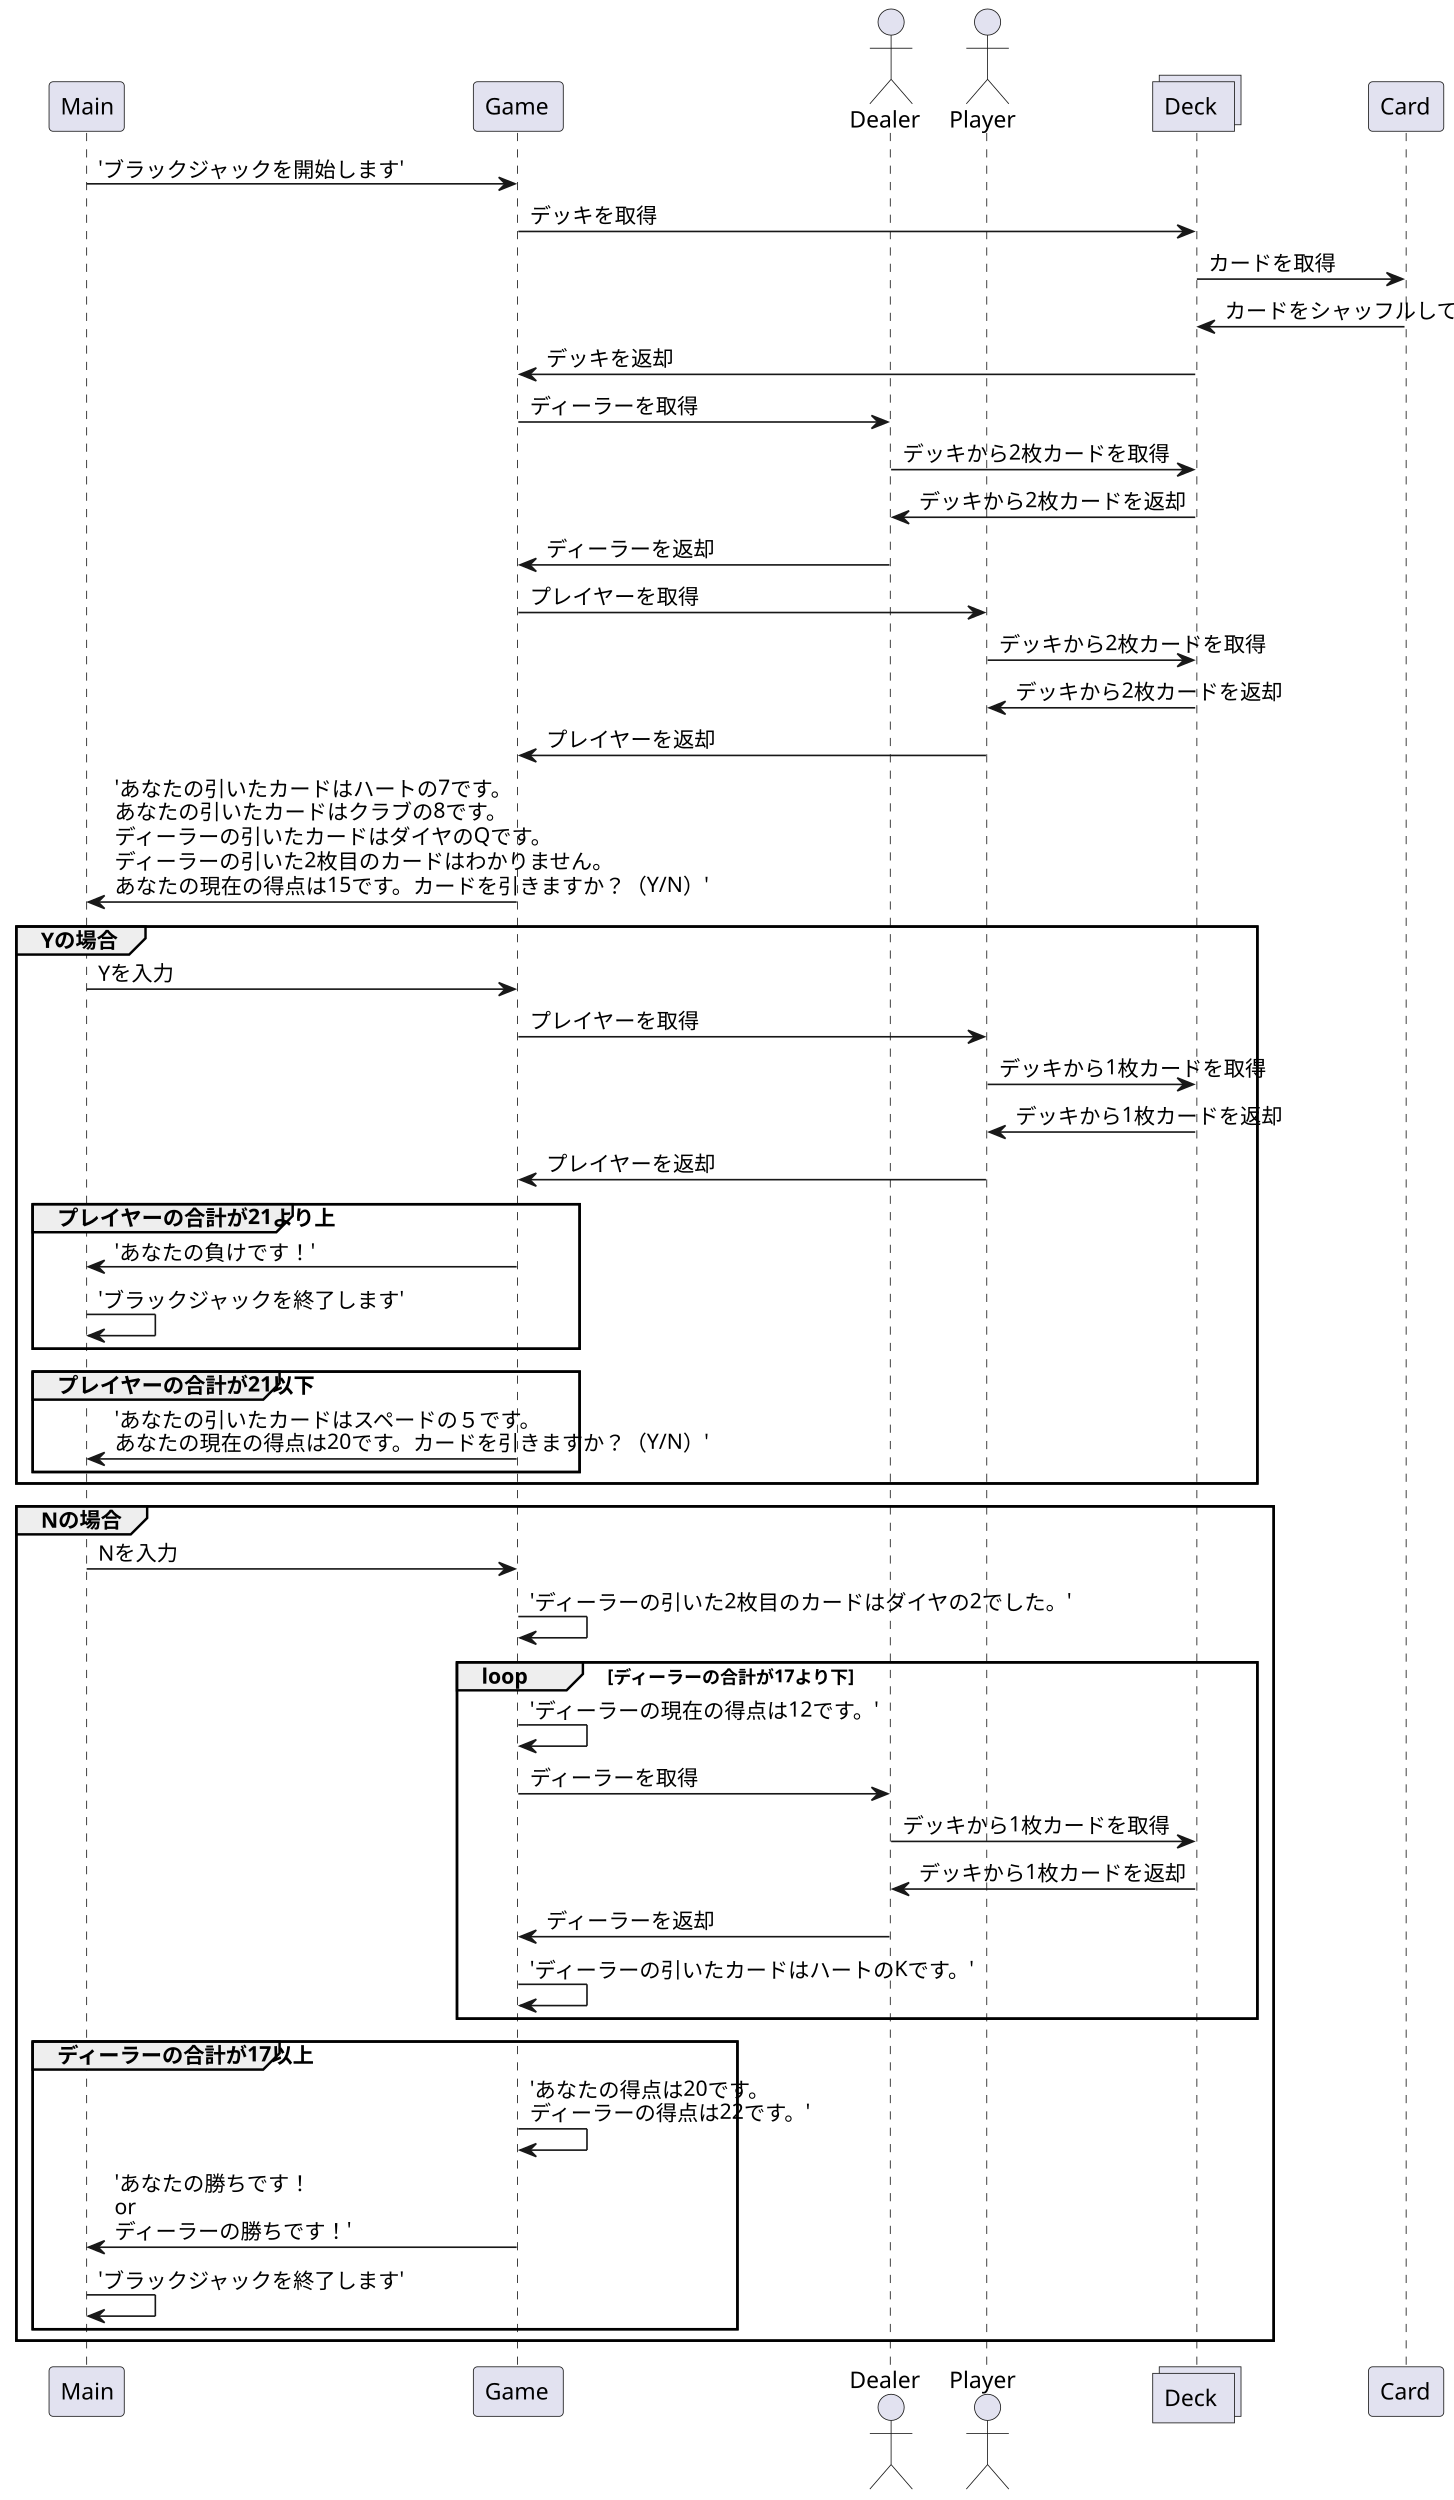
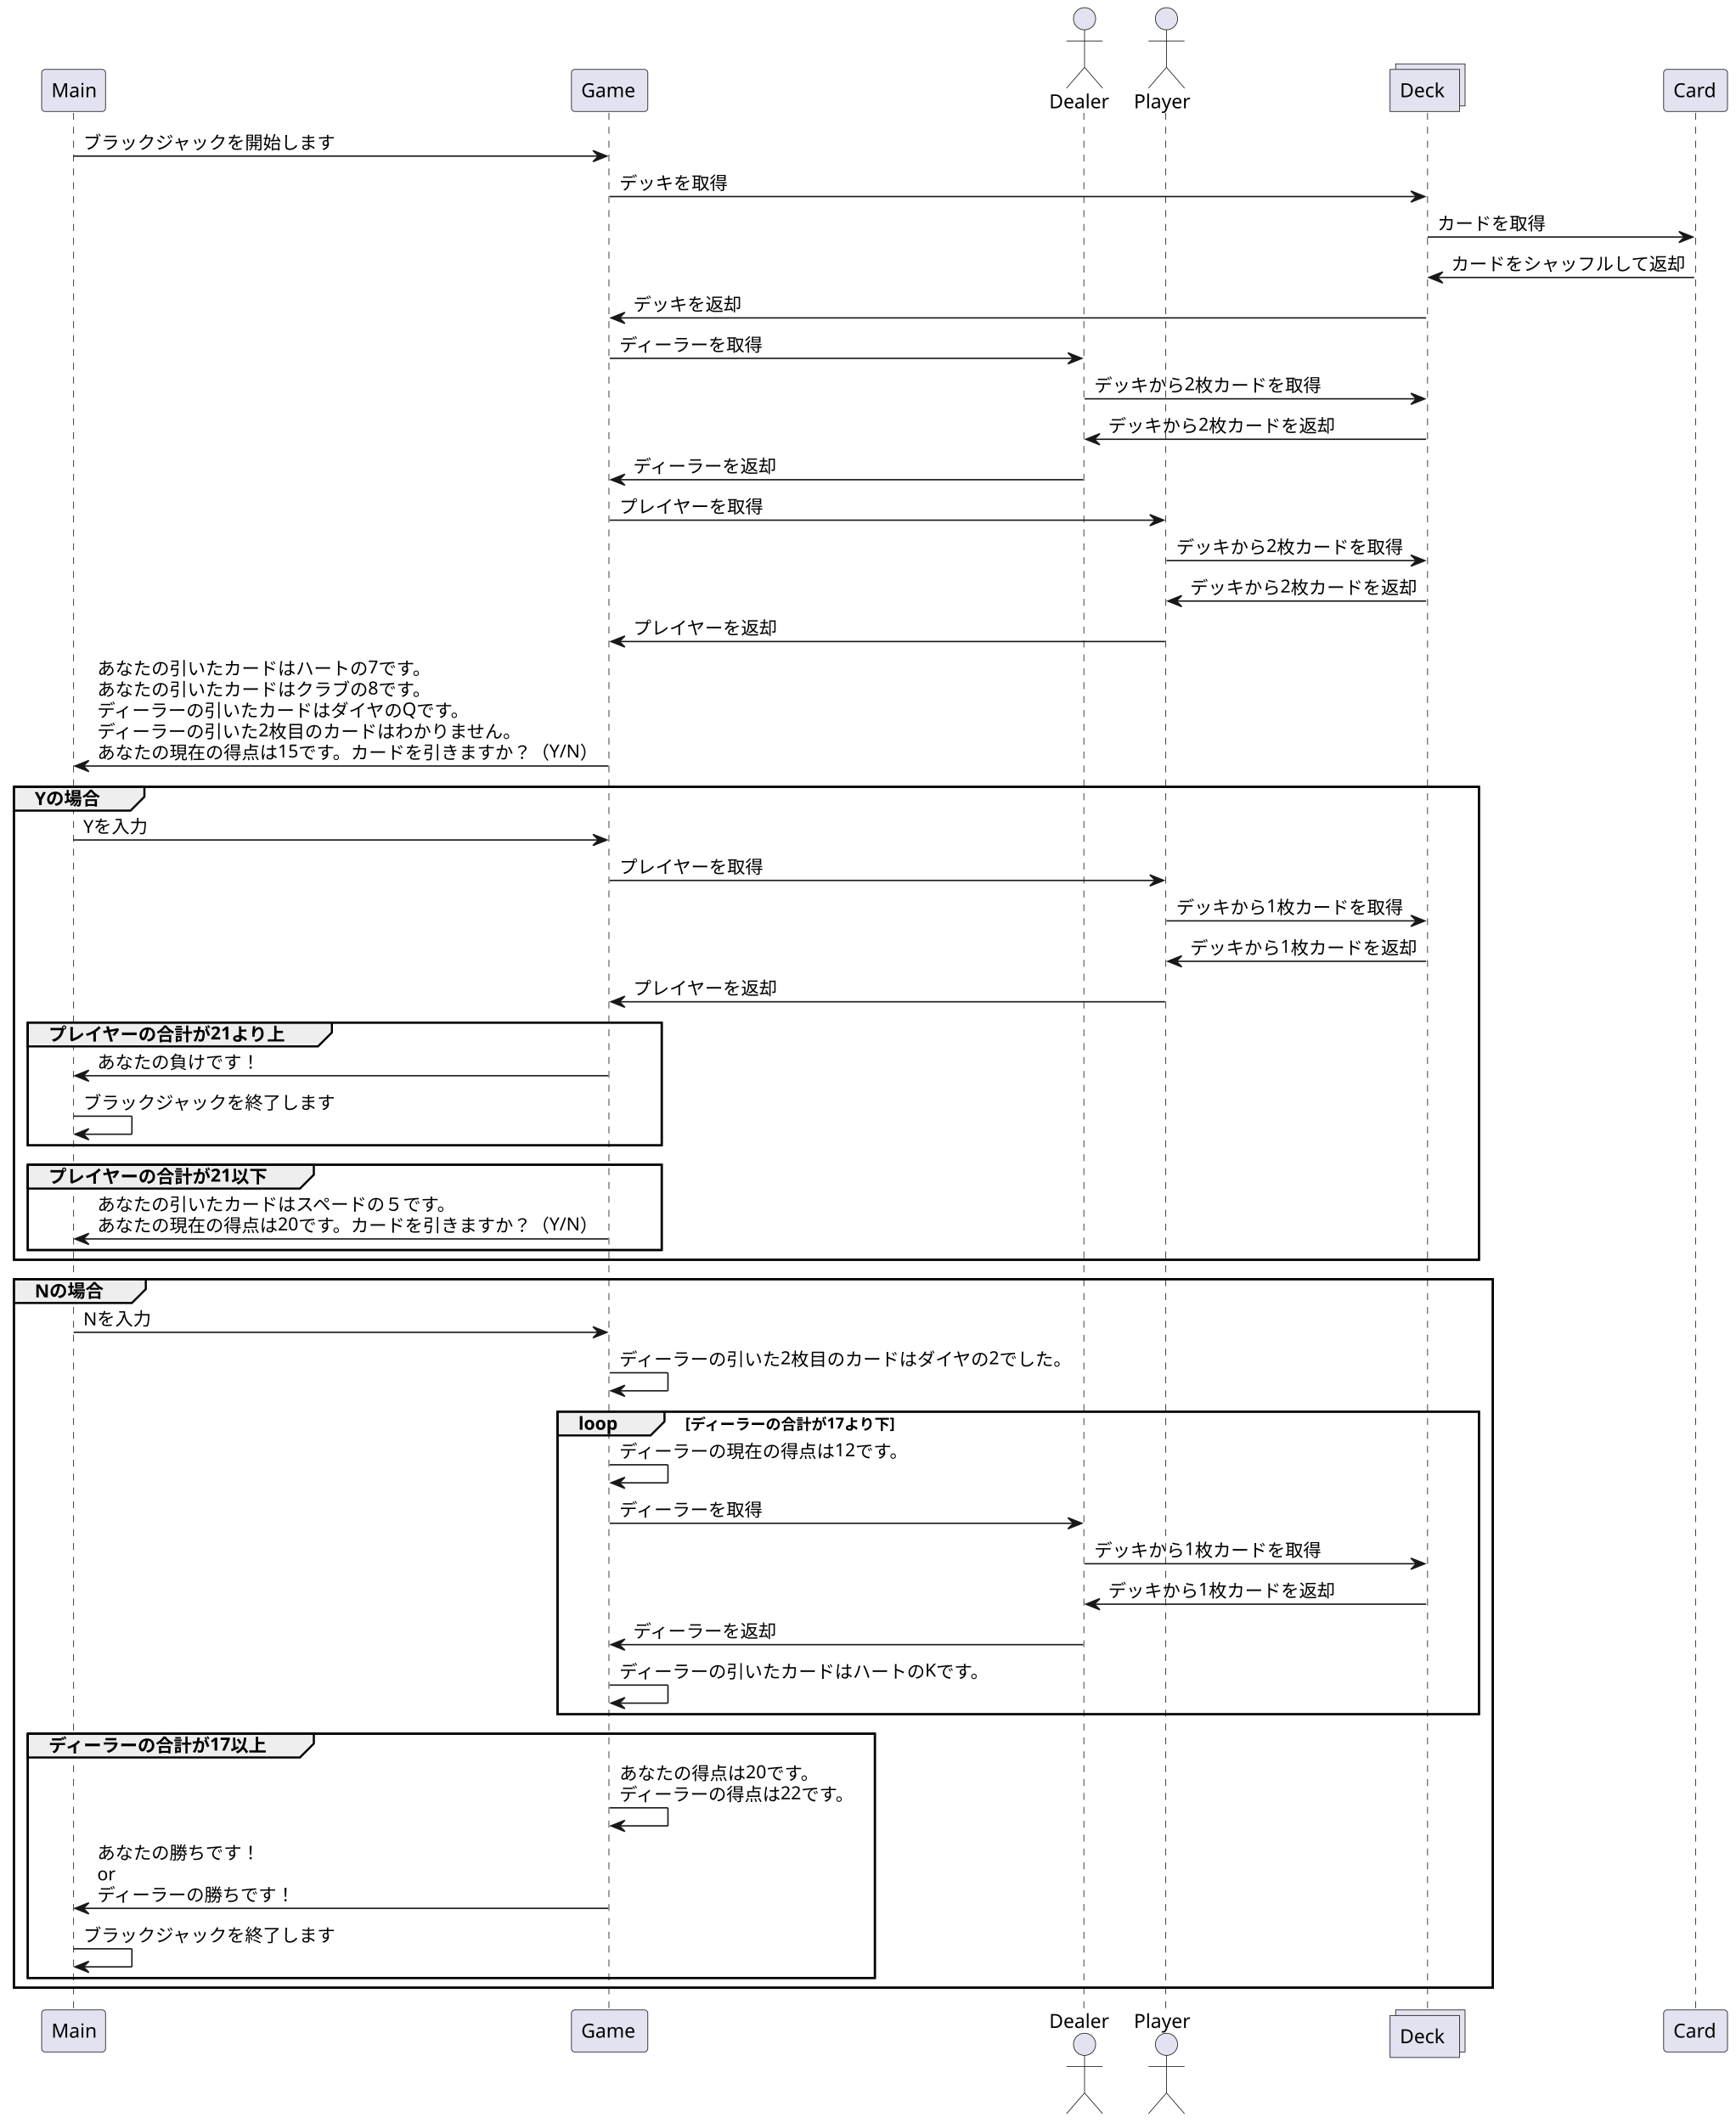
- <svg xmlns="http://www.w3.org/2000/svg" contentStyleType="text/css" height="1529px" preserveAspectRatio="none" style="width:889px;height:1529px;background:#FFFFFF;" version="1.1" viewBox="0 0 889 1529" width="889px" zoomAndPan="magnify">
+ <svg xmlns="http://www.w3.org/2000/svg" contentStyleType="text/css" height="1529px" preserveAspectRatio="none" style="width:1250px;height:1529px;background:#FFFFFF;" version="1.1" viewBox="0 0 1250 1529" width="1250px" zoomAndPan="magnify">
  <defs />
  <g>
-     <rect fill="none" height="340.594" style="stroke:#000000;stroke-width:1.5;" width="759" x="10" y="566.688" />
-     <rect fill="none" height="88.398" style="stroke:#000000;stroke-width:1.5;" width="334.5" x="20" y="736.484" />
-     <rect fill="none" height="61.398" style="stroke:#000000;stroke-width:1.5;" width="334.5" x="20" y="838.883" />
-     <rect fill="none" height="510.258" style="stroke:#000000;stroke-width:1.5;" width="769" x="10" y="921.281" />
-     <rect fill="none" height="217.93" style="stroke:#000000;stroke-width:1.5;" width="489.5" x="279.5" y="1016.68" />
-     <rect fill="none" height="175.93" style="stroke:#000000;stroke-width:1.5;" width="431" x="20" y="1248.609" />
+     <rect fill="none" height="340.594" style="stroke:#000000;stroke-width:1.5;" width="1055" x="10" y="566.688" />
+     <rect fill="none" height="88.398" style="stroke:#000000;stroke-width:1.5;" width="456.5" x="20" y="736.484" />
+     <rect fill="none" height="61.398" style="stroke:#000000;stroke-width:1.5;" width="456.5" x="20" y="838.883" />
+     <rect fill="none" height="510.258" style="stroke:#000000;stroke-width:1.5;" width="1065" x="10" y="921.281" />
+     <rect fill="none" height="217.93" style="stroke:#000000;stroke-width:1.5;" width="663.5" x="401.5" y="1016.68" />
+     <rect fill="none" height="175.93" style="stroke:#000000;stroke-width:1.5;" width="610" x="20" y="1248.609" />
    <line style="stroke:#181818;stroke-width:0.5;stroke-dasharray:5.0,5.0;" x1="53" x2="53" y1="81.297" y2="1448.539" />
-     <line style="stroke:#181818;stroke-width:0.5;stroke-dasharray:5.0,5.0;" x1="316.5" x2="316.5" y1="81.297" y2="1448.539" />
-     <line style="stroke:#181818;stroke-width:0.5;stroke-dasharray:5.0,5.0;" x1="544.5" x2="544.5" y1="81.297" y2="1448.539" />
-     <line style="stroke:#181818;stroke-width:0.5;stroke-dasharray:5.0,5.0;" x1="603.5" x2="603.5" y1="81.297" y2="1448.539" />
-     <line style="stroke:#181818;stroke-width:0.5;stroke-dasharray:5.0,5.0;" x1="732" x2="732" y1="81.297" y2="1448.539" />
-     <line style="stroke:#181818;stroke-width:0.5;stroke-dasharray:5.0,5.0;" x1="860" x2="860" y1="81.297" y2="1448.539" />
+     <line style="stroke:#181818;stroke-width:0.5;stroke-dasharray:5.0,5.0;" x1="438.5" x2="438.5" y1="81.297" y2="1448.539" />
+     <line style="stroke:#181818;stroke-width:0.5;stroke-dasharray:5.0,5.0;" x1="780.5" x2="780.5" y1="81.297" y2="1448.539" />
+     <line style="stroke:#181818;stroke-width:0.5;stroke-dasharray:5.0,5.0;" x1="839.5" x2="839.5" y1="81.297" y2="1448.539" />
+     <line style="stroke:#181818;stroke-width:0.5;stroke-dasharray:5.0,5.0;" x1="1028" x2="1028" y1="81.297" y2="1448.539" />
+     <line style="stroke:#181818;stroke-width:0.5;stroke-dasharray:5.0,5.0;" x1="1221" x2="1221" y1="81.297" y2="1448.539" />
    <rect fill="#E2E2F0" height="30.297" rx="2.5" ry="2.5" style="stroke:#181818;stroke-width:0.5;" width="46" x="30" y="50" />
    <text fill="#000000" font-family="sans-serif" font-size="14" lengthAdjust="spacing" textLength="32" x="37" y="69.995">Main</text>
    <rect fill="#E2E2F0" height="30.297" rx="2.5" ry="2.5" style="stroke:#181818;stroke-width:0.5;" width="46" x="30" y="1447.539" />
    <text fill="#000000" font-family="sans-serif" font-size="14" lengthAdjust="spacing" textLength="32" x="37" y="1467.534">Main</text>
-     <rect fill="#E2E2F0" height="30.297" rx="2.5" ry="2.5" style="stroke:#181818;stroke-width:0.5;" width="55" x="289.5" y="50" />
-     <text fill="#000000" font-family="sans-serif" font-size="14" lengthAdjust="spacing" textLength="41" x="296.5" y="69.995">Game</text>
-     <rect fill="#E2E2F0" height="30.297" rx="2.5" ry="2.5" style="stroke:#181818;stroke-width:0.5;" width="55" x="289.5" y="1447.539" />
-     <text fill="#000000" font-family="sans-serif" font-size="14" lengthAdjust="spacing" textLength="41" x="296.5" y="1467.534">Game</text>
-     <text fill="#000000" font-family="sans-serif" font-size="14" lengthAdjust="spacing" textLength="45" x="519.5" y="77.995">Dealer</text>
-     <ellipse cx="545" cy="13.5" fill="#E2E2F0" rx="8" ry="8" style="stroke:#181818;stroke-width:0.5;" />
-     <path d="M545,21.5 L545,48.5 M532,29.5 L558,29.5 M545,48.5 L532,63.5 M545,48.5 L558,63.5 " fill="none" style="stroke:#181818;stroke-width:0.5;" />
-     <text fill="#000000" font-family="sans-serif" font-size="14" lengthAdjust="spacing" textLength="45" x="519.5" y="1460.534">Dealer</text>
-     <ellipse cx="545" cy="1472.336" fill="#E2E2F0" rx="8" ry="8" style="stroke:#181818;stroke-width:0.5;" />
-     <path d="M545,1480.336 L545,1507.336 M532,1488.336 L558,1488.336 M545,1507.336 L532,1522.336 M545,1507.336 L558,1522.336 " fill="none" style="stroke:#181818;stroke-width:0.5;" />
-     <text fill="#000000" font-family="sans-serif" font-size="14" lengthAdjust="spacing" textLength="41" x="580.5" y="77.995">Player</text>
-     <ellipse cx="604" cy="13.5" fill="#E2E2F0" rx="8" ry="8" style="stroke:#181818;stroke-width:0.5;" />
-     <path d="M604,21.5 L604,48.5 M591,29.5 L617,29.5 M604,48.5 L591,63.5 M604,48.5 L617,63.5 " fill="none" style="stroke:#181818;stroke-width:0.5;" />
-     <text fill="#000000" font-family="sans-serif" font-size="14" lengthAdjust="spacing" textLength="41" x="580.5" y="1460.534">Player</text>
-     <ellipse cx="604" cy="1472.336" fill="#E2E2F0" rx="8" ry="8" style="stroke:#181818;stroke-width:0.5;" />
-     <path d="M604,1480.336 L604,1507.336 M591,1488.336 L617,1488.336 M604,1507.336 L591,1522.336 M604,1507.336 L617,1522.336 " fill="none" style="stroke:#181818;stroke-width:0.5;" />
-     <rect fill="#E2E2F0" height="30.297" style="stroke:#181818;stroke-width:0.5;" width="50" x="709" y="46" />
-     <rect fill="#E2E2F0" height="30.297" style="stroke:#181818;stroke-width:0.5;" width="50" x="705" y="50" />
-     <text fill="#000000" font-family="sans-serif" font-size="14" lengthAdjust="spacing" textLength="36" x="712" y="69.995">Deck</text>
-     <rect fill="#E2E2F0" height="30.297" style="stroke:#181818;stroke-width:0.5;" width="50" x="709" y="1447.539" />
-     <rect fill="#E2E2F0" height="30.297" style="stroke:#181818;stroke-width:0.5;" width="50" x="705" y="1451.539" />
-     <text fill="#000000" font-family="sans-serif" font-size="14" lengthAdjust="spacing" textLength="36" x="712" y="1471.534">Deck</text>
-     <rect fill="#E2E2F0" height="30.297" rx="2.5" ry="2.5" style="stroke:#181818;stroke-width:0.5;" width="46" x="837" y="50" />
-     <text fill="#000000" font-family="sans-serif" font-size="14" lengthAdjust="spacing" textLength="32" x="844" y="69.995">Card</text>
-     <rect fill="#E2E2F0" height="30.297" rx="2.5" ry="2.5" style="stroke:#181818;stroke-width:0.5;" width="46" x="837" y="1447.539" />
-     <text fill="#000000" font-family="sans-serif" font-size="14" lengthAdjust="spacing" textLength="32" x="844" y="1467.534">Card</text>
-     <polygon fill="#181818" points="305,108.43,315,112.43,305,116.43,309,112.43" style="stroke:#181818;stroke-width:1.0;" />
-     <line style="stroke:#181818;stroke-width:1.0;" x1="53" x2="311" y1="112.43" y2="112.43" />
-     <text fill="#000000" font-family="sans-serif" font-size="13" lengthAdjust="spacing" textLength="118" x="60" y="107.364">'ブラックジャックを開始します'</text>
-     <polygon fill="#181818" points="720,137.562,730,141.562,720,145.562,724,141.562" style="stroke:#181818;stroke-width:1.0;" />
-     <line style="stroke:#181818;stroke-width:1.0;" x1="317" x2="726" y1="141.562" y2="141.562" />
-     <text fill="#000000" font-family="sans-serif" font-size="13" lengthAdjust="spacing" textLength="48" x="324" y="136.497">デッキを取得</text>
-     <polygon fill="#181818" points="848,166.695,858,170.695,848,174.695,852,170.695" style="stroke:#181818;stroke-width:1.0;" />
-     <line style="stroke:#181818;stroke-width:1.0;" x1="732" x2="854" y1="170.695" y2="170.695" />
-     <text fill="#000000" font-family="sans-serif" font-size="13" lengthAdjust="spacing" textLength="48" x="739" y="165.629">カードを取得</text>
-     <polygon fill="#181818" points="743,195.828,733,199.828,743,203.828,739,199.828" style="stroke:#181818;stroke-width:1.0;" />
-     <line style="stroke:#181818;stroke-width:1.0;" x1="737" x2="859" y1="199.828" y2="199.828" />
-     <text fill="#000000" font-family="sans-serif" font-size="13" lengthAdjust="spacing" textLength="104" x="749" y="194.762">カードをシャッフルして返却</text>
-     <polygon fill="#181818" points="328,224.961,318,228.961,328,232.961,324,228.961" style="stroke:#181818;stroke-width:1.0;" />
-     <line style="stroke:#181818;stroke-width:1.0;" x1="322" x2="731" y1="228.961" y2="228.961" />
-     <text fill="#000000" font-family="sans-serif" font-size="13" lengthAdjust="spacing" textLength="48" x="334" y="223.895">デッキを返却</text>
-     <polygon fill="#181818" points="533,254.094,543,258.094,533,262.094,537,258.094" style="stroke:#181818;stroke-width:1.0;" />
-     <line style="stroke:#181818;stroke-width:1.0;" x1="317" x2="539" y1="258.094" y2="258.094" />
-     <text fill="#000000" font-family="sans-serif" font-size="13" lengthAdjust="spacing" textLength="64" x="324" y="253.028">ディーラーを取得</text>
-     <polygon fill="#181818" points="720,283.227,730,287.227,720,291.227,724,287.227" style="stroke:#181818;stroke-width:1.0;" />
-     <line style="stroke:#181818;stroke-width:1.0;" x1="545" x2="726" y1="287.227" y2="287.227" />
-     <text fill="#000000" font-family="sans-serif" font-size="13" lengthAdjust="spacing" textLength="104" x="552" y="282.161">デッキから2枚カードを取得</text>
-     <polygon fill="#181818" points="556,312.359,546,316.359,556,320.359,552,316.359" style="stroke:#181818;stroke-width:1.0;" />
-     <line style="stroke:#181818;stroke-width:1.0;" x1="550" x2="731" y1="316.359" y2="316.359" />
-     <text fill="#000000" font-family="sans-serif" font-size="13" lengthAdjust="spacing" textLength="104" x="562" y="311.293">デッキから2枚カードを返却</text>
-     <polygon fill="#181818" points="328,341.492,318,345.492,328,349.492,324,345.492" style="stroke:#181818;stroke-width:1.0;" />
-     <line style="stroke:#181818;stroke-width:1.0;" x1="322" x2="544" y1="345.492" y2="345.492" />
-     <text fill="#000000" font-family="sans-serif" font-size="13" lengthAdjust="spacing" textLength="64" x="334" y="340.426">ディーラーを返却</text>
-     <polygon fill="#181818" points="592,370.625,602,374.625,592,378.625,596,374.625" style="stroke:#181818;stroke-width:1.0;" />
-     <line style="stroke:#181818;stroke-width:1.0;" x1="317" x2="598" y1="374.625" y2="374.625" />
-     <text fill="#000000" font-family="sans-serif" font-size="13" lengthAdjust="spacing" textLength="64" x="324" y="369.559">プレイヤーを取得</text>
-     <polygon fill="#181818" points="720,399.758,730,403.758,720,407.758,724,403.758" style="stroke:#181818;stroke-width:1.0;" />
-     <line style="stroke:#181818;stroke-width:1.0;" x1="604" x2="726" y1="403.758" y2="403.758" />
-     <text fill="#000000" font-family="sans-serif" font-size="13" lengthAdjust="spacing" textLength="104" x="611" y="398.692">デッキから2枚カードを取得</text>
-     <polygon fill="#181818" points="615,428.891,605,432.891,615,436.891,611,432.891" style="stroke:#181818;stroke-width:1.0;" />
-     <line style="stroke:#181818;stroke-width:1.0;" x1="609" x2="731" y1="432.891" y2="432.891" />
-     <text fill="#000000" font-family="sans-serif" font-size="13" lengthAdjust="spacing" textLength="104" x="621" y="427.825">デッキから2枚カードを返却</text>
-     <polygon fill="#181818" points="328,458.023,318,462.023,328,466.023,324,462.023" style="stroke:#181818;stroke-width:1.0;" />
-     <line style="stroke:#181818;stroke-width:1.0;" x1="322" x2="603" y1="462.023" y2="462.023" />
-     <text fill="#000000" font-family="sans-serif" font-size="13" lengthAdjust="spacing" textLength="64" x="334" y="456.957">プレイヤーを返却</text>
+     <rect fill="#E2E2F0" height="30.297" rx="2.5" ry="2.5" style="stroke:#181818;stroke-width:0.5;" width="55" x="411.5" y="50" />
+     <text fill="#000000" font-family="sans-serif" font-size="14" lengthAdjust="spacing" textLength="41" x="418.5" y="69.995">Game</text>
+     <rect fill="#E2E2F0" height="30.297" rx="2.5" ry="2.5" style="stroke:#181818;stroke-width:0.5;" width="55" x="411.5" y="1447.539" />
+     <text fill="#000000" font-family="sans-serif" font-size="14" lengthAdjust="spacing" textLength="41" x="418.5" y="1467.534">Game</text>
+     <text fill="#000000" font-family="sans-serif" font-size="14" lengthAdjust="spacing" textLength="45" x="755.5" y="77.995">Dealer</text>
+     <ellipse cx="781" cy="13.5" fill="#E2E2F0" rx="8" ry="8" style="stroke:#181818;stroke-width:0.5;" />
+     <path d="M781,21.5 L781,48.5 M768,29.5 L794,29.5 M781,48.5 L768,63.5 M781,48.5 L794,63.5 " fill="none" style="stroke:#181818;stroke-width:0.5;" />
+     <text fill="#000000" font-family="sans-serif" font-size="14" lengthAdjust="spacing" textLength="45" x="755.5" y="1460.534">Dealer</text>
+     <ellipse cx="781" cy="1472.336" fill="#E2E2F0" rx="8" ry="8" style="stroke:#181818;stroke-width:0.5;" />
+     <path d="M781,1480.336 L781,1507.336 M768,1488.336 L794,1488.336 M781,1507.336 L768,1522.336 M781,1507.336 L794,1522.336 " fill="none" style="stroke:#181818;stroke-width:0.5;" />
+     <text fill="#000000" font-family="sans-serif" font-size="14" lengthAdjust="spacing" textLength="41" x="816.5" y="77.995">Player</text>
+     <ellipse cx="840" cy="13.5" fill="#E2E2F0" rx="8" ry="8" style="stroke:#181818;stroke-width:0.5;" />
+     <path d="M840,21.5 L840,48.5 M827,29.5 L853,29.5 M840,48.5 L827,63.5 M840,48.5 L853,63.5 " fill="none" style="stroke:#181818;stroke-width:0.5;" />
+     <text fill="#000000" font-family="sans-serif" font-size="14" lengthAdjust="spacing" textLength="41" x="816.5" y="1460.534">Player</text>
+     <ellipse cx="840" cy="1472.336" fill="#E2E2F0" rx="8" ry="8" style="stroke:#181818;stroke-width:0.5;" />
+     <path d="M840,1480.336 L840,1507.336 M827,1488.336 L853,1488.336 M840,1507.336 L827,1522.336 M840,1507.336 L853,1522.336 " fill="none" style="stroke:#181818;stroke-width:0.5;" />
+     <rect fill="#E2E2F0" height="30.297" style="stroke:#181818;stroke-width:0.5;" width="50" x="1005" y="46" />
+     <rect fill="#E2E2F0" height="30.297" style="stroke:#181818;stroke-width:0.5;" width="50" x="1001" y="50" />
+     <text fill="#000000" font-family="sans-serif" font-size="14" lengthAdjust="spacing" textLength="36" x="1008" y="69.995">Deck</text>
+     <rect fill="#E2E2F0" height="30.297" style="stroke:#181818;stroke-width:0.5;" width="50" x="1005" y="1447.539" />
+     <rect fill="#E2E2F0" height="30.297" style="stroke:#181818;stroke-width:0.5;" width="50" x="1001" y="1451.539" />
+     <text fill="#000000" font-family="sans-serif" font-size="14" lengthAdjust="spacing" textLength="36" x="1008" y="1471.534">Deck</text>
+     <rect fill="#E2E2F0" height="30.297" rx="2.5" ry="2.5" style="stroke:#181818;stroke-width:0.5;" width="46" x="1198" y="50" />
+     <text fill="#000000" font-family="sans-serif" font-size="14" lengthAdjust="spacing" textLength="32" x="1205" y="69.995">Card</text>
+     <rect fill="#E2E2F0" height="30.297" rx="2.5" ry="2.5" style="stroke:#181818;stroke-width:0.5;" width="46" x="1198" y="1447.539" />
+     <text fill="#000000" font-family="sans-serif" font-size="14" lengthAdjust="spacing" textLength="32" x="1205" y="1467.534">Card</text>
+     <polygon fill="#181818" points="427,108.43,437,112.43,427,116.43,431,112.43" style="stroke:#181818;stroke-width:1.0;" />
+     <line style="stroke:#181818;stroke-width:1.0;" x1="53" x2="433" y1="112.43" y2="112.43" />
+     <text fill="#000000" font-family="sans-serif" font-size="13" lengthAdjust="spacing" textLength="182" x="60" y="107.364">ブラックジャックを開始します</text>
+     <polygon fill="#181818" points="1016,137.562,1026,141.562,1016,145.562,1020,141.562" style="stroke:#181818;stroke-width:1.0;" />
+     <line style="stroke:#181818;stroke-width:1.0;" x1="439" x2="1022" y1="141.562" y2="141.562" />
+     <text fill="#000000" font-family="sans-serif" font-size="13" lengthAdjust="spacing" textLength="78" x="446" y="136.497">デッキを取得</text>
+     <polygon fill="#181818" points="1209,166.695,1219,170.695,1209,174.695,1213,170.695" style="stroke:#181818;stroke-width:1.0;" />
+     <line style="stroke:#181818;stroke-width:1.0;" x1="1028" x2="1215" y1="170.695" y2="170.695" />
+     <text fill="#000000" font-family="sans-serif" font-size="13" lengthAdjust="spacing" textLength="78" x="1035" y="165.629">カードを取得</text>
+     <polygon fill="#181818" points="1039,195.828,1029,199.828,1039,203.828,1035,199.828" style="stroke:#181818;stroke-width:1.0;" />
+     <line style="stroke:#181818;stroke-width:1.0;" x1="1033" x2="1220" y1="199.828" y2="199.828" />
+     <text fill="#000000" font-family="sans-serif" font-size="13" lengthAdjust="spacing" textLength="169" x="1045" y="194.762">カードをシャッフルして返却</text>
+     <polygon fill="#181818" points="450,224.961,440,228.961,450,232.961,446,228.961" style="stroke:#181818;stroke-width:1.0;" />
+     <line style="stroke:#181818;stroke-width:1.0;" x1="444" x2="1027" y1="228.961" y2="228.961" />
+     <text fill="#000000" font-family="sans-serif" font-size="13" lengthAdjust="spacing" textLength="78" x="456" y="223.895">デッキを返却</text>
+     <polygon fill="#181818" points="769,254.094,779,258.094,769,262.094,773,258.094" style="stroke:#181818;stroke-width:1.0;" />
+     <line style="stroke:#181818;stroke-width:1.0;" x1="439" x2="775" y1="258.094" y2="258.094" />
+     <text fill="#000000" font-family="sans-serif" font-size="13" lengthAdjust="spacing" textLength="104" x="446" y="253.028">ディーラーを取得</text>
+     <polygon fill="#181818" points="1016,283.227,1026,287.227,1016,291.227,1020,287.227" style="stroke:#181818;stroke-width:1.0;" />
+     <line style="stroke:#181818;stroke-width:1.0;" x1="781" x2="1022" y1="287.227" y2="287.227" />
+     <text fill="#000000" font-family="sans-serif" font-size="13" lengthAdjust="spacing" textLength="164" x="788" y="282.161">デッキから2枚カードを取得</text>
+     <polygon fill="#181818" points="792,312.359,782,316.359,792,320.359,788,316.359" style="stroke:#181818;stroke-width:1.0;" />
+     <line style="stroke:#181818;stroke-width:1.0;" x1="786" x2="1027" y1="316.359" y2="316.359" />
+     <text fill="#000000" font-family="sans-serif" font-size="13" lengthAdjust="spacing" textLength="164" x="798" y="311.293">デッキから2枚カードを返却</text>
+     <polygon fill="#181818" points="450,341.492,440,345.492,450,349.492,446,345.492" style="stroke:#181818;stroke-width:1.0;" />
+     <line style="stroke:#181818;stroke-width:1.0;" x1="444" x2="780" y1="345.492" y2="345.492" />
+     <text fill="#000000" font-family="sans-serif" font-size="13" lengthAdjust="spacing" textLength="104" x="456" y="340.426">ディーラーを返却</text>
+     <polygon fill="#181818" points="828,370.625,838,374.625,828,378.625,832,374.625" style="stroke:#181818;stroke-width:1.0;" />
+     <line style="stroke:#181818;stroke-width:1.0;" x1="439" x2="834" y1="374.625" y2="374.625" />
+     <text fill="#000000" font-family="sans-serif" font-size="13" lengthAdjust="spacing" textLength="104" x="446" y="369.559">プレイヤーを取得</text>
+     <polygon fill="#181818" points="1016,399.758,1026,403.758,1016,407.758,1020,403.758" style="stroke:#181818;stroke-width:1.0;" />
+     <line style="stroke:#181818;stroke-width:1.0;" x1="840" x2="1022" y1="403.758" y2="403.758" />
+     <text fill="#000000" font-family="sans-serif" font-size="13" lengthAdjust="spacing" textLength="164" x="847" y="398.692">デッキから2枚カードを取得</text>
+     <polygon fill="#181818" points="851,428.891,841,432.891,851,436.891,847,432.891" style="stroke:#181818;stroke-width:1.0;" />
+     <line style="stroke:#181818;stroke-width:1.0;" x1="845" x2="1027" y1="432.891" y2="432.891" />
+     <text fill="#000000" font-family="sans-serif" font-size="13" lengthAdjust="spacing" textLength="164" x="857" y="427.825">デッキから2枚カードを返却</text>
+     <polygon fill="#181818" points="450,458.023,440,462.023,450,466.023,446,462.023" style="stroke:#181818;stroke-width:1.0;" />
+     <line style="stroke:#181818;stroke-width:1.0;" x1="444" x2="839" y1="462.023" y2="462.023" />
+     <text fill="#000000" font-family="sans-serif" font-size="13" lengthAdjust="spacing" textLength="104" x="456" y="456.957">プレイヤーを返却</text>
    <polygon fill="#181818" points="64,547.688,54,551.688,64,555.688,60,551.688" style="stroke:#181818;stroke-width:1.0;" />
-     <line style="stroke:#181818;stroke-width:1.0;" x1="58" x2="316" y1="551.688" y2="551.688" />
-     <text fill="#000000" font-family="sans-serif" font-size="13" lengthAdjust="spacing" textLength="155" x="70" y="486.09">'あなたの引いたカードはハートの7です。</text>
-     <text fill="#000000" font-family="sans-serif" font-size="13" lengthAdjust="spacing" textLength="152" x="70" y="501.223">あなたの引いたカードはクラブの8です。</text>
-     <text fill="#000000" font-family="sans-serif" font-size="13" lengthAdjust="spacing" textLength="170" x="70" y="516.356">ディーラーの引いたカードはダイヤのQです。</text>
-     <text fill="#000000" font-family="sans-serif" font-size="13" lengthAdjust="spacing" textLength="192" x="70" y="531.489">ディーラーの引いた2枚目のカードはわかりません。</text>
-     <text fill="#000000" font-family="sans-serif" font-size="13" lengthAdjust="spacing" textLength="240" x="70" y="546.622">あなたの現在の得点は15です。カードを引きますか？（Y/N）'</text>
-     <path d="M10,566.688 L89,566.688 L89,573.82 L79,583.82 L10,583.82 L10,566.688 " fill="#EEEEEE" style="stroke:#000000;stroke-width:1.5;" />
-     <rect fill="none" height="340.594" style="stroke:#000000;stroke-width:1.5;" width="759" x="10" y="566.688" />
-     <text fill="#000000" font-family="sans-serif" font-size="13" font-weight="bold" lengthAdjust="spacing" textLength="34" x="25" y="579.754">Yの場合</text>
-     <polygon fill="#181818" points="305,600.953,315,604.953,305,608.953,309,604.953" style="stroke:#181818;stroke-width:1.0;" />
-     <line style="stroke:#181818;stroke-width:1.0;" x1="53" x2="311" y1="604.953" y2="604.953" />
-     <text fill="#000000" font-family="sans-serif" font-size="13" lengthAdjust="spacing" textLength="31" x="60" y="599.887">Yを入力</text>
-     <polygon fill="#181818" points="592,630.086,602,634.086,592,638.086,596,634.086" style="stroke:#181818;stroke-width:1.0;" />
-     <line style="stroke:#181818;stroke-width:1.0;" x1="317" x2="598" y1="634.086" y2="634.086" />
-     <text fill="#000000" font-family="sans-serif" font-size="13" lengthAdjust="spacing" textLength="64" x="324" y="629.02">プレイヤーを取得</text>
-     <polygon fill="#181818" points="720,659.219,730,663.219,720,667.219,724,663.219" style="stroke:#181818;stroke-width:1.0;" />
-     <line style="stroke:#181818;stroke-width:1.0;" x1="604" x2="726" y1="663.219" y2="663.219" />
-     <text fill="#000000" font-family="sans-serif" font-size="13" lengthAdjust="spacing" textLength="104" x="611" y="658.153">デッキから1枚カードを取得</text>
-     <polygon fill="#181818" points="615,688.352,605,692.352,615,696.352,611,692.352" style="stroke:#181818;stroke-width:1.0;" />
-     <line style="stroke:#181818;stroke-width:1.0;" x1="609" x2="731" y1="692.352" y2="692.352" />
-     <text fill="#000000" font-family="sans-serif" font-size="13" lengthAdjust="spacing" textLength="104" x="621" y="687.286">デッキから1枚カードを返却</text>
-     <polygon fill="#181818" points="328,717.484,318,721.484,328,725.484,324,721.484" style="stroke:#181818;stroke-width:1.0;" />
-     <line style="stroke:#181818;stroke-width:1.0;" x1="322" x2="603" y1="721.484" y2="721.484" />
-     <text fill="#000000" font-family="sans-serif" font-size="13" lengthAdjust="spacing" textLength="64" x="334" y="716.418">プレイヤーを返却</text>
-     <path d="M20,736.484 L179,736.484 L179,743.617 L169,753.617 L20,753.617 L20,736.484 " fill="#EEEEEE" style="stroke:#000000;stroke-width:1.5;" />
-     <rect fill="none" height="88.398" style="stroke:#000000;stroke-width:1.5;" width="334.5" x="20" y="736.484" />
-     <text fill="#000000" font-family="sans-serif" font-size="13" font-weight="bold" lengthAdjust="spacing" textLength="114" x="35" y="749.551">プレイヤーの合計が21より上</text>
+     <line style="stroke:#181818;stroke-width:1.0;" x1="58" x2="438" y1="551.688" y2="551.688" />
+     <text fill="#000000" font-family="sans-serif" font-size="13" lengthAdjust="spacing" textLength="242" x="70" y="486.09">あなたの引いたカードはハートの7です。</text>
+     <text fill="#000000" font-family="sans-serif" font-size="13" lengthAdjust="spacing" textLength="242" x="70" y="501.223">あなたの引いたカードはクラブの8です。</text>
+     <text fill="#000000" font-family="sans-serif" font-size="13" lengthAdjust="spacing" textLength="270" x="70" y="516.356">ディーラーの引いたカードはダイヤのQです。</text>
+     <text fill="#000000" font-family="sans-serif" font-size="13" lengthAdjust="spacing" textLength="307" x="70" y="531.489">ディーラーの引いた2枚目のカードはわかりません。</text>
+     <text fill="#000000" font-family="sans-serif" font-size="13" lengthAdjust="spacing" textLength="362" x="70" y="546.622">あなたの現在の得点は15です。カードを引きますか？（Y/N）</text>
+     <path d="M10,566.688 L104,566.688 L104,573.82 L94,583.82 L10,583.82 L10,566.688 " fill="#EEEEEE" style="stroke:#000000;stroke-width:1.5;" />
+     <rect fill="none" height="340.594" style="stroke:#000000;stroke-width:1.5;" width="1055" x="10" y="566.688" />
+     <text fill="#000000" font-family="sans-serif" font-size="13" font-weight="bold" lengthAdjust="spacing" textLength="49" x="25" y="579.754">Yの場合</text>
+     <polygon fill="#181818" points="427,600.953,437,604.953,427,608.953,431,604.953" style="stroke:#181818;stroke-width:1.0;" />
+     <line style="stroke:#181818;stroke-width:1.0;" x1="53" x2="433" y1="604.953" y2="604.953" />
+     <text fill="#000000" font-family="sans-serif" font-size="13" lengthAdjust="spacing" textLength="46" x="60" y="599.887">Yを入力</text>
+     <polygon fill="#181818" points="828,630.086,838,634.086,828,638.086,832,634.086" style="stroke:#181818;stroke-width:1.0;" />
+     <line style="stroke:#181818;stroke-width:1.0;" x1="439" x2="834" y1="634.086" y2="634.086" />
+     <text fill="#000000" font-family="sans-serif" font-size="13" lengthAdjust="spacing" textLength="104" x="446" y="629.02">プレイヤーを取得</text>
+     <polygon fill="#181818" points="1016,659.219,1026,663.219,1016,667.219,1020,663.219" style="stroke:#181818;stroke-width:1.0;" />
+     <line style="stroke:#181818;stroke-width:1.0;" x1="840" x2="1022" y1="663.219" y2="663.219" />
+     <text fill="#000000" font-family="sans-serif" font-size="13" lengthAdjust="spacing" textLength="164" x="847" y="658.153">デッキから1枚カードを取得</text>
+     <polygon fill="#181818" points="851,688.352,841,692.352,851,696.352,847,692.352" style="stroke:#181818;stroke-width:1.0;" />
+     <line style="stroke:#181818;stroke-width:1.0;" x1="845" x2="1027" y1="692.352" y2="692.352" />
+     <text fill="#000000" font-family="sans-serif" font-size="13" lengthAdjust="spacing" textLength="164" x="857" y="687.286">デッキから1枚カードを返却</text>
+     <polygon fill="#181818" points="450,717.484,440,721.484,450,725.484,446,721.484" style="stroke:#181818;stroke-width:1.0;" />
+     <line style="stroke:#181818;stroke-width:1.0;" x1="444" x2="839" y1="721.484" y2="721.484" />
+     <text fill="#000000" font-family="sans-serif" font-size="13" lengthAdjust="spacing" textLength="104" x="456" y="716.418">プレイヤーを返却</text>
+     <path d="M20,736.484 L239,736.484 L239,743.617 L229,753.617 L20,753.617 L20,736.484 " fill="#EEEEEE" style="stroke:#000000;stroke-width:1.5;" />
+     <rect fill="none" height="88.398" style="stroke:#000000;stroke-width:1.5;" width="456.5" x="20" y="736.484" />
+     <text fill="#000000" font-family="sans-serif" font-size="13" font-weight="bold" lengthAdjust="spacing" textLength="174" x="35" y="749.551">プレイヤーの合計が21より上</text>
    <polygon fill="#181818" points="64,770.75,54,774.75,64,778.75,60,774.75" style="stroke:#181818;stroke-width:1.0;" />
-     <line style="stroke:#181818;stroke-width:1.0;" x1="58" x2="316" y1="774.75" y2="774.75" />
-     <text fill="#000000" font-family="sans-serif" font-size="13" lengthAdjust="spacing" textLength="78" x="70" y="769.684">'あなたの負けです！'</text>
+     <line style="stroke:#181818;stroke-width:1.0;" x1="58" x2="438" y1="774.75" y2="774.75" />
+     <text fill="#000000" font-family="sans-serif" font-size="13" lengthAdjust="spacing" textLength="117" x="70" y="769.684">あなたの負けです！</text>
    <line style="stroke:#181818;stroke-width:1.0;" x1="53" x2="95" y1="803.883" y2="803.883" />
    <line style="stroke:#181818;stroke-width:1.0;" x1="95" x2="95" y1="803.883" y2="816.883" />
    <line style="stroke:#181818;stroke-width:1.0;" x1="54" x2="95" y1="816.883" y2="816.883" />
    <polygon fill="#181818" points="64,812.883,54,816.883,64,820.883,60,816.883" style="stroke:#181818;stroke-width:1.0;" />
-     <text fill="#000000" font-family="sans-serif" font-size="13" lengthAdjust="spacing" textLength="118" x="60" y="798.817">'ブラックジャックを終了します'</text>
-     <path d="M20,838.883 L171,838.883 L171,846.016 L161,856.016 L20,856.016 L20,838.883 " fill="#EEEEEE" style="stroke:#000000;stroke-width:1.5;" />
-     <rect fill="none" height="61.398" style="stroke:#000000;stroke-width:1.5;" width="334.5" x="20" y="838.883" />
-     <text fill="#000000" font-family="sans-serif" font-size="13" font-weight="bold" lengthAdjust="spacing" textLength="106" x="35" y="851.95">プレイヤーの合計が21以下</text>
+     <text fill="#000000" font-family="sans-serif" font-size="13" lengthAdjust="spacing" textLength="182" x="60" y="798.817">ブラックジャックを終了します</text>
+     <path d="M20,838.883 L226,838.883 L226,846.016 L216,856.016 L20,856.016 L20,838.883 " fill="#EEEEEE" style="stroke:#000000;stroke-width:1.5;" />
+     <rect fill="none" height="61.398" style="stroke:#000000;stroke-width:1.5;" width="456.5" x="20" y="838.883" />
+     <text fill="#000000" font-family="sans-serif" font-size="13" font-weight="bold" lengthAdjust="spacing" textLength="161" x="35" y="851.95">プレイヤーの合計が21以下</text>
    <polygon fill="#181818" points="64,888.281,54,892.281,64,896.281,60,892.281" style="stroke:#181818;stroke-width:1.0;" />
-     <line style="stroke:#181818;stroke-width:1.0;" x1="58" x2="316" y1="892.281" y2="892.281" />
-     <text fill="#000000" font-family="sans-serif" font-size="13" lengthAdjust="spacing" textLength="163" x="70" y="872.082">'あなたの引いたカードはスペードの５です。</text>
-     <text fill="#000000" font-family="sans-serif" font-size="13" lengthAdjust="spacing" textLength="240" x="70" y="887.215">あなたの現在の得点は20です。カードを引きますか？（Y/N）'</text>
-     <path d="M10,921.281 L90,921.281 L90,928.414 L80,938.414 L10,938.414 L10,921.281 " fill="#EEEEEE" style="stroke:#000000;stroke-width:1.5;" />
-     <rect fill="none" height="510.258" style="stroke:#000000;stroke-width:1.5;" width="769" x="10" y="921.281" />
-     <text fill="#000000" font-family="sans-serif" font-size="13" font-weight="bold" lengthAdjust="spacing" textLength="35" x="25" y="934.348">Nの場合</text>
-     <polygon fill="#181818" points="305,955.547,315,959.547,305,963.547,309,959.547" style="stroke:#181818;stroke-width:1.0;" />
-     <line style="stroke:#181818;stroke-width:1.0;" x1="53" x2="311" y1="959.547" y2="959.547" />
-     <text fill="#000000" font-family="sans-serif" font-size="13" lengthAdjust="spacing" textLength="34" x="60" y="954.481">Nを入力</text>
-     <line style="stroke:#181818;stroke-width:1.0;" x1="317" x2="359" y1="988.68" y2="988.68" />
-     <line style="stroke:#181818;stroke-width:1.0;" x1="359" x2="359" y1="988.68" y2="1001.68" />
-     <line style="stroke:#181818;stroke-width:1.0;" x1="318" x2="359" y1="1001.68" y2="1001.68" />
-     <polygon fill="#181818" points="328,997.68,318,1001.68,328,1005.68,324,1001.68" style="stroke:#181818;stroke-width:1.0;" />
-     <text fill="#000000" font-family="sans-serif" font-size="13" lengthAdjust="spacing" textLength="214" x="324" y="983.614">'ディーラーの引いた2枚目のカードはダイヤの2でした。'</text>
-     <path d="M279.5,1016.68 L356.5,1016.68 L356.5,1023.812 L346.5,1033.812 L279.5,1033.812 L279.5,1016.68 " fill="#EEEEEE" style="stroke:#000000;stroke-width:1.5;" />
-     <rect fill="none" height="217.93" style="stroke:#000000;stroke-width:1.5;" width="489.5" x="279.5" y="1016.68" />
-     <text fill="#000000" font-family="sans-serif" font-size="13" font-weight="bold" lengthAdjust="spacing" textLength="32" x="294.5" y="1029.747">loop</text>
-     <text fill="#000000" font-family="sans-serif" font-size="11" font-weight="bold" lengthAdjust="spacing" textLength="110" x="371.5" y="1028.89">[ディーラーの合計が17より下]</text>
-     <line style="stroke:#181818;stroke-width:1.0;" x1="317" x2="359" y1="1054.945" y2="1054.945" />
-     <line style="stroke:#181818;stroke-width:1.0;" x1="359" x2="359" y1="1054.945" y2="1067.945" />
-     <line style="stroke:#181818;stroke-width:1.0;" x1="318" x2="359" y1="1067.945" y2="1067.945" />
-     <polygon fill="#181818" points="328,1063.945,318,1067.945,328,1071.945,324,1067.945" style="stroke:#181818;stroke-width:1.0;" />
-     <text fill="#000000" font-family="sans-serif" font-size="13" lengthAdjust="spacing" textLength="142" x="324" y="1049.879">'ディーラーの現在の得点は12です。'</text>
-     <polygon fill="#181818" points="533,1093.078,543,1097.078,533,1101.078,537,1097.078" style="stroke:#181818;stroke-width:1.0;" />
-     <line style="stroke:#181818;stroke-width:1.0;" x1="317" x2="539" y1="1097.078" y2="1097.078" />
-     <text fill="#000000" font-family="sans-serif" font-size="13" lengthAdjust="spacing" textLength="64" x="324" y="1092.012">ディーラーを取得</text>
-     <polygon fill="#181818" points="720,1122.211,730,1126.211,720,1130.211,724,1126.211" style="stroke:#181818;stroke-width:1.0;" />
-     <line style="stroke:#181818;stroke-width:1.0;" x1="545" x2="726" y1="1126.211" y2="1126.211" />
-     <text fill="#000000" font-family="sans-serif" font-size="13" lengthAdjust="spacing" textLength="104" x="552" y="1121.145">デッキから1枚カードを取得</text>
-     <polygon fill="#181818" points="556,1151.344,546,1155.344,556,1159.344,552,1155.344" style="stroke:#181818;stroke-width:1.0;" />
-     <line style="stroke:#181818;stroke-width:1.0;" x1="550" x2="731" y1="1155.344" y2="1155.344" />
-     <text fill="#000000" font-family="sans-serif" font-size="13" lengthAdjust="spacing" textLength="104" x="562" y="1150.278">デッキから1枚カードを返却</text>
-     <polygon fill="#181818" points="328,1180.477,318,1184.477,328,1188.477,324,1184.477" style="stroke:#181818;stroke-width:1.0;" />
-     <line style="stroke:#181818;stroke-width:1.0;" x1="322" x2="544" y1="1184.477" y2="1184.477" />
-     <text fill="#000000" font-family="sans-serif" font-size="13" lengthAdjust="spacing" textLength="64" x="334" y="1179.411">ディーラーを返却</text>
-     <line style="stroke:#181818;stroke-width:1.0;" x1="317" x2="359" y1="1213.609" y2="1213.609" />
-     <line style="stroke:#181818;stroke-width:1.0;" x1="359" x2="359" y1="1213.609" y2="1226.609" />
-     <line style="stroke:#181818;stroke-width:1.0;" x1="318" x2="359" y1="1226.609" y2="1226.609" />
-     <polygon fill="#181818" points="328,1222.609,318,1226.609,328,1230.609,324,1226.609" style="stroke:#181818;stroke-width:1.0;" />
-     <text fill="#000000" font-family="sans-serif" font-size="13" lengthAdjust="spacing" textLength="174" x="324" y="1208.543">'ディーラーの引いたカードはハートのKです。'</text>
-     <path d="M20,1248.609 L171,1248.609 L171,1255.742 L161,1265.742 L20,1265.742 L20,1248.609 " fill="#EEEEEE" style="stroke:#000000;stroke-width:1.5;" />
-     <rect fill="none" height="175.93" style="stroke:#000000;stroke-width:1.5;" width="431" x="20" y="1248.609" />
-     <text fill="#000000" font-family="sans-serif" font-size="13" font-weight="bold" lengthAdjust="spacing" textLength="106" x="35" y="1261.676">ディーラーの合計が17以上</text>
-     <line style="stroke:#181818;stroke-width:1.0;" x1="317" x2="359" y1="1302.008" y2="1302.008" />
-     <line style="stroke:#181818;stroke-width:1.0;" x1="359" x2="359" y1="1302.008" y2="1315.008" />
-     <line style="stroke:#181818;stroke-width:1.0;" x1="318" x2="359" y1="1315.008" y2="1315.008" />
-     <polygon fill="#181818" points="328,1311.008,318,1315.008,328,1319.008,324,1315.008" style="stroke:#181818;stroke-width:1.0;" />
-     <text fill="#000000" font-family="sans-serif" font-size="13" lengthAdjust="spacing" textLength="99" x="324" y="1281.809">'あなたの得点は20です。</text>
-     <text fill="#000000" font-family="sans-serif" font-size="13" lengthAdjust="spacing" textLength="115" x="324" y="1296.942">ディーラーの得点は22です。'</text>
+     <line style="stroke:#181818;stroke-width:1.0;" x1="58" x2="438" y1="892.281" y2="892.281" />
+     <text fill="#000000" font-family="sans-serif" font-size="13" lengthAdjust="spacing" textLength="260" x="70" y="872.082">あなたの引いたカードはスペードの５です。</text>
+     <text fill="#000000" font-family="sans-serif" font-size="13" lengthAdjust="spacing" textLength="362" x="70" y="887.215">あなたの現在の得点は20です。カードを引きますか？（Y/N）</text>
+     <path d="M10,921.281 L105,921.281 L105,928.414 L95,938.414 L10,938.414 L10,921.281 " fill="#EEEEEE" style="stroke:#000000;stroke-width:1.5;" />
+     <rect fill="none" height="510.258" style="stroke:#000000;stroke-width:1.5;" width="1065" x="10" y="921.281" />
+     <text fill="#000000" font-family="sans-serif" font-size="13" font-weight="bold" lengthAdjust="spacing" textLength="50" x="25" y="934.348">Nの場合</text>
+     <polygon fill="#181818" points="427,955.547,437,959.547,427,963.547,431,959.547" style="stroke:#181818;stroke-width:1.0;" />
+     <line style="stroke:#181818;stroke-width:1.0;" x1="53" x2="433" y1="959.547" y2="959.547" />
+     <text fill="#000000" font-family="sans-serif" font-size="13" lengthAdjust="spacing" textLength="49" x="60" y="954.481">Nを入力</text>
+     <line style="stroke:#181818;stroke-width:1.0;" x1="439" x2="481" y1="988.68" y2="988.68" />
+     <line style="stroke:#181818;stroke-width:1.0;" x1="481" x2="481" y1="988.68" y2="1001.68" />
+     <line style="stroke:#181818;stroke-width:1.0;" x1="440" x2="481" y1="1001.68" y2="1001.68" />
+     <polygon fill="#181818" points="450,997.68,440,1001.68,450,1005.68,446,1001.68" style="stroke:#181818;stroke-width:1.0;" />
+     <text fill="#000000" font-family="sans-serif" font-size="13" lengthAdjust="spacing" textLength="328" x="446" y="983.614">ディーラーの引いた2枚目のカードはダイヤの2でした。</text>
+     <path d="M401.5,1016.68 L478.5,1016.68 L478.5,1023.812 L468.5,1033.812 L401.5,1033.812 L401.5,1016.68 " fill="#EEEEEE" style="stroke:#000000;stroke-width:1.5;" />
+     <rect fill="none" height="217.93" style="stroke:#000000;stroke-width:1.5;" width="663.5" x="401.5" y="1016.68" />
+     <text fill="#000000" font-family="sans-serif" font-size="13" font-weight="bold" lengthAdjust="spacing" textLength="32" x="416.5" y="1029.747">loop</text>
+     <text fill="#000000" font-family="sans-serif" font-size="11" font-weight="bold" lengthAdjust="spacing" textLength="158" x="493.5" y="1028.89">[ディーラーの合計が17より下]</text>
+     <line style="stroke:#181818;stroke-width:1.0;" x1="439" x2="481" y1="1054.945" y2="1054.945" />
+     <line style="stroke:#181818;stroke-width:1.0;" x1="481" x2="481" y1="1054.945" y2="1067.945" />
+     <line style="stroke:#181818;stroke-width:1.0;" x1="440" x2="481" y1="1067.945" y2="1067.945" />
+     <polygon fill="#181818" points="450,1063.945,440,1067.945,450,1071.945,446,1067.945" style="stroke:#181818;stroke-width:1.0;" />
+     <text fill="#000000" font-family="sans-serif" font-size="13" lengthAdjust="spacing" textLength="211" x="446" y="1049.879">ディーラーの現在の得点は12です。</text>
+     <polygon fill="#181818" points="769,1093.078,779,1097.078,769,1101.078,773,1097.078" style="stroke:#181818;stroke-width:1.0;" />
+     <line style="stroke:#181818;stroke-width:1.0;" x1="439" x2="775" y1="1097.078" y2="1097.078" />
+     <text fill="#000000" font-family="sans-serif" font-size="13" lengthAdjust="spacing" textLength="104" x="446" y="1092.012">ディーラーを取得</text>
+     <polygon fill="#181818" points="1016,1122.211,1026,1126.211,1016,1130.211,1020,1126.211" style="stroke:#181818;stroke-width:1.0;" />
+     <line style="stroke:#181818;stroke-width:1.0;" x1="781" x2="1022" y1="1126.211" y2="1126.211" />
+     <text fill="#000000" font-family="sans-serif" font-size="13" lengthAdjust="spacing" textLength="164" x="788" y="1121.145">デッキから1枚カードを取得</text>
+     <polygon fill="#181818" points="792,1151.344,782,1155.344,792,1159.344,788,1155.344" style="stroke:#181818;stroke-width:1.0;" />
+     <line style="stroke:#181818;stroke-width:1.0;" x1="786" x2="1027" y1="1155.344" y2="1155.344" />
+     <text fill="#000000" font-family="sans-serif" font-size="13" lengthAdjust="spacing" textLength="164" x="798" y="1150.278">デッキから1枚カードを返却</text>
+     <polygon fill="#181818" points="450,1180.477,440,1184.477,450,1188.477,446,1184.477" style="stroke:#181818;stroke-width:1.0;" />
+     <line style="stroke:#181818;stroke-width:1.0;" x1="444" x2="780" y1="1184.477" y2="1184.477" />
+     <text fill="#000000" font-family="sans-serif" font-size="13" lengthAdjust="spacing" textLength="104" x="456" y="1179.411">ディーラーを返却</text>
+     <line style="stroke:#181818;stroke-width:1.0;" x1="439" x2="481" y1="1213.609" y2="1213.609" />
+     <line style="stroke:#181818;stroke-width:1.0;" x1="481" x2="481" y1="1213.609" y2="1226.609" />
+     <line style="stroke:#181818;stroke-width:1.0;" x1="440" x2="481" y1="1226.609" y2="1226.609" />
+     <polygon fill="#181818" points="450,1222.609,440,1226.609,450,1230.609,446,1226.609" style="stroke:#181818;stroke-width:1.0;" />
+     <text fill="#000000" font-family="sans-serif" font-size="13" lengthAdjust="spacing" textLength="268" x="446" y="1208.543">ディーラーの引いたカードはハートのKです。</text>
+     <path d="M20,1248.609 L226,1248.609 L226,1255.742 L216,1265.742 L20,1265.742 L20,1248.609 " fill="#EEEEEE" style="stroke:#000000;stroke-width:1.5;" />
+     <rect fill="none" height="175.93" style="stroke:#000000;stroke-width:1.5;" width="610" x="20" y="1248.609" />
+     <text fill="#000000" font-family="sans-serif" font-size="13" font-weight="bold" lengthAdjust="spacing" textLength="161" x="35" y="1261.676">ディーラーの合計が17以上</text>
+     <line style="stroke:#181818;stroke-width:1.0;" x1="439" x2="481" y1="1302.008" y2="1302.008" />
+     <line style="stroke:#181818;stroke-width:1.0;" x1="481" x2="481" y1="1302.008" y2="1315.008" />
+     <line style="stroke:#181818;stroke-width:1.0;" x1="440" x2="481" y1="1315.008" y2="1315.008" />
+     <polygon fill="#181818" points="450,1311.008,440,1315.008,450,1319.008,446,1315.008" style="stroke:#181818;stroke-width:1.0;" />
+     <text fill="#000000" font-family="sans-serif" font-size="13" lengthAdjust="spacing" textLength="146" x="446" y="1281.809">あなたの得点は20です。</text>
+     <text fill="#000000" font-family="sans-serif" font-size="13" lengthAdjust="spacing" textLength="172" x="446" y="1296.942">ディーラーの得点は22です。</text>
    <polygon fill="#181818" points="64,1370.406,54,1374.406,64,1378.406,60,1374.406" style="stroke:#181818;stroke-width:1.0;" />
-     <line style="stroke:#181818;stroke-width:1.0;" x1="58" x2="316" y1="1374.406" y2="1374.406" />
-     <text fill="#000000" font-family="sans-serif" font-size="13" lengthAdjust="spacing" textLength="75" x="70" y="1339.075">'あなたの勝ちです！</text>
+     <line style="stroke:#181818;stroke-width:1.0;" x1="58" x2="438" y1="1374.406" y2="1374.406" />
+     <text fill="#000000" font-family="sans-serif" font-size="13" lengthAdjust="spacing" textLength="117" x="70" y="1339.075">あなたの勝ちです！</text>
    <text fill="#000000" font-family="sans-serif" font-size="13" lengthAdjust="spacing" textLength="13" x="70" y="1354.207">or</text>
-     <text fill="#000000" font-family="sans-serif" font-size="13" lengthAdjust="spacing" textLength="91" x="70" y="1369.34">ディーラーの勝ちです！'</text>
+     <text fill="#000000" font-family="sans-serif" font-size="13" lengthAdjust="spacing" textLength="143" x="70" y="1369.34">ディーラーの勝ちです！</text>
    <line style="stroke:#181818;stroke-width:1.0;" x1="53" x2="95" y1="1403.539" y2="1403.539" />
    <line style="stroke:#181818;stroke-width:1.0;" x1="95" x2="95" y1="1403.539" y2="1416.539" />
    <line style="stroke:#181818;stroke-width:1.0;" x1="54" x2="95" y1="1416.539" y2="1416.539" />
    <polygon fill="#181818" points="64,1412.539,54,1416.539,64,1420.539,60,1416.539" style="stroke:#181818;stroke-width:1.0;" />
-     <text fill="#000000" font-family="sans-serif" font-size="13" lengthAdjust="spacing" textLength="118" x="60" y="1398.473">'ブラックジャックを終了します'</text>
+     <text fill="#000000" font-family="sans-serif" font-size="13" lengthAdjust="spacing" textLength="182" x="60" y="1398.473">ブラックジャックを終了します</text>
  </g>
</svg>
